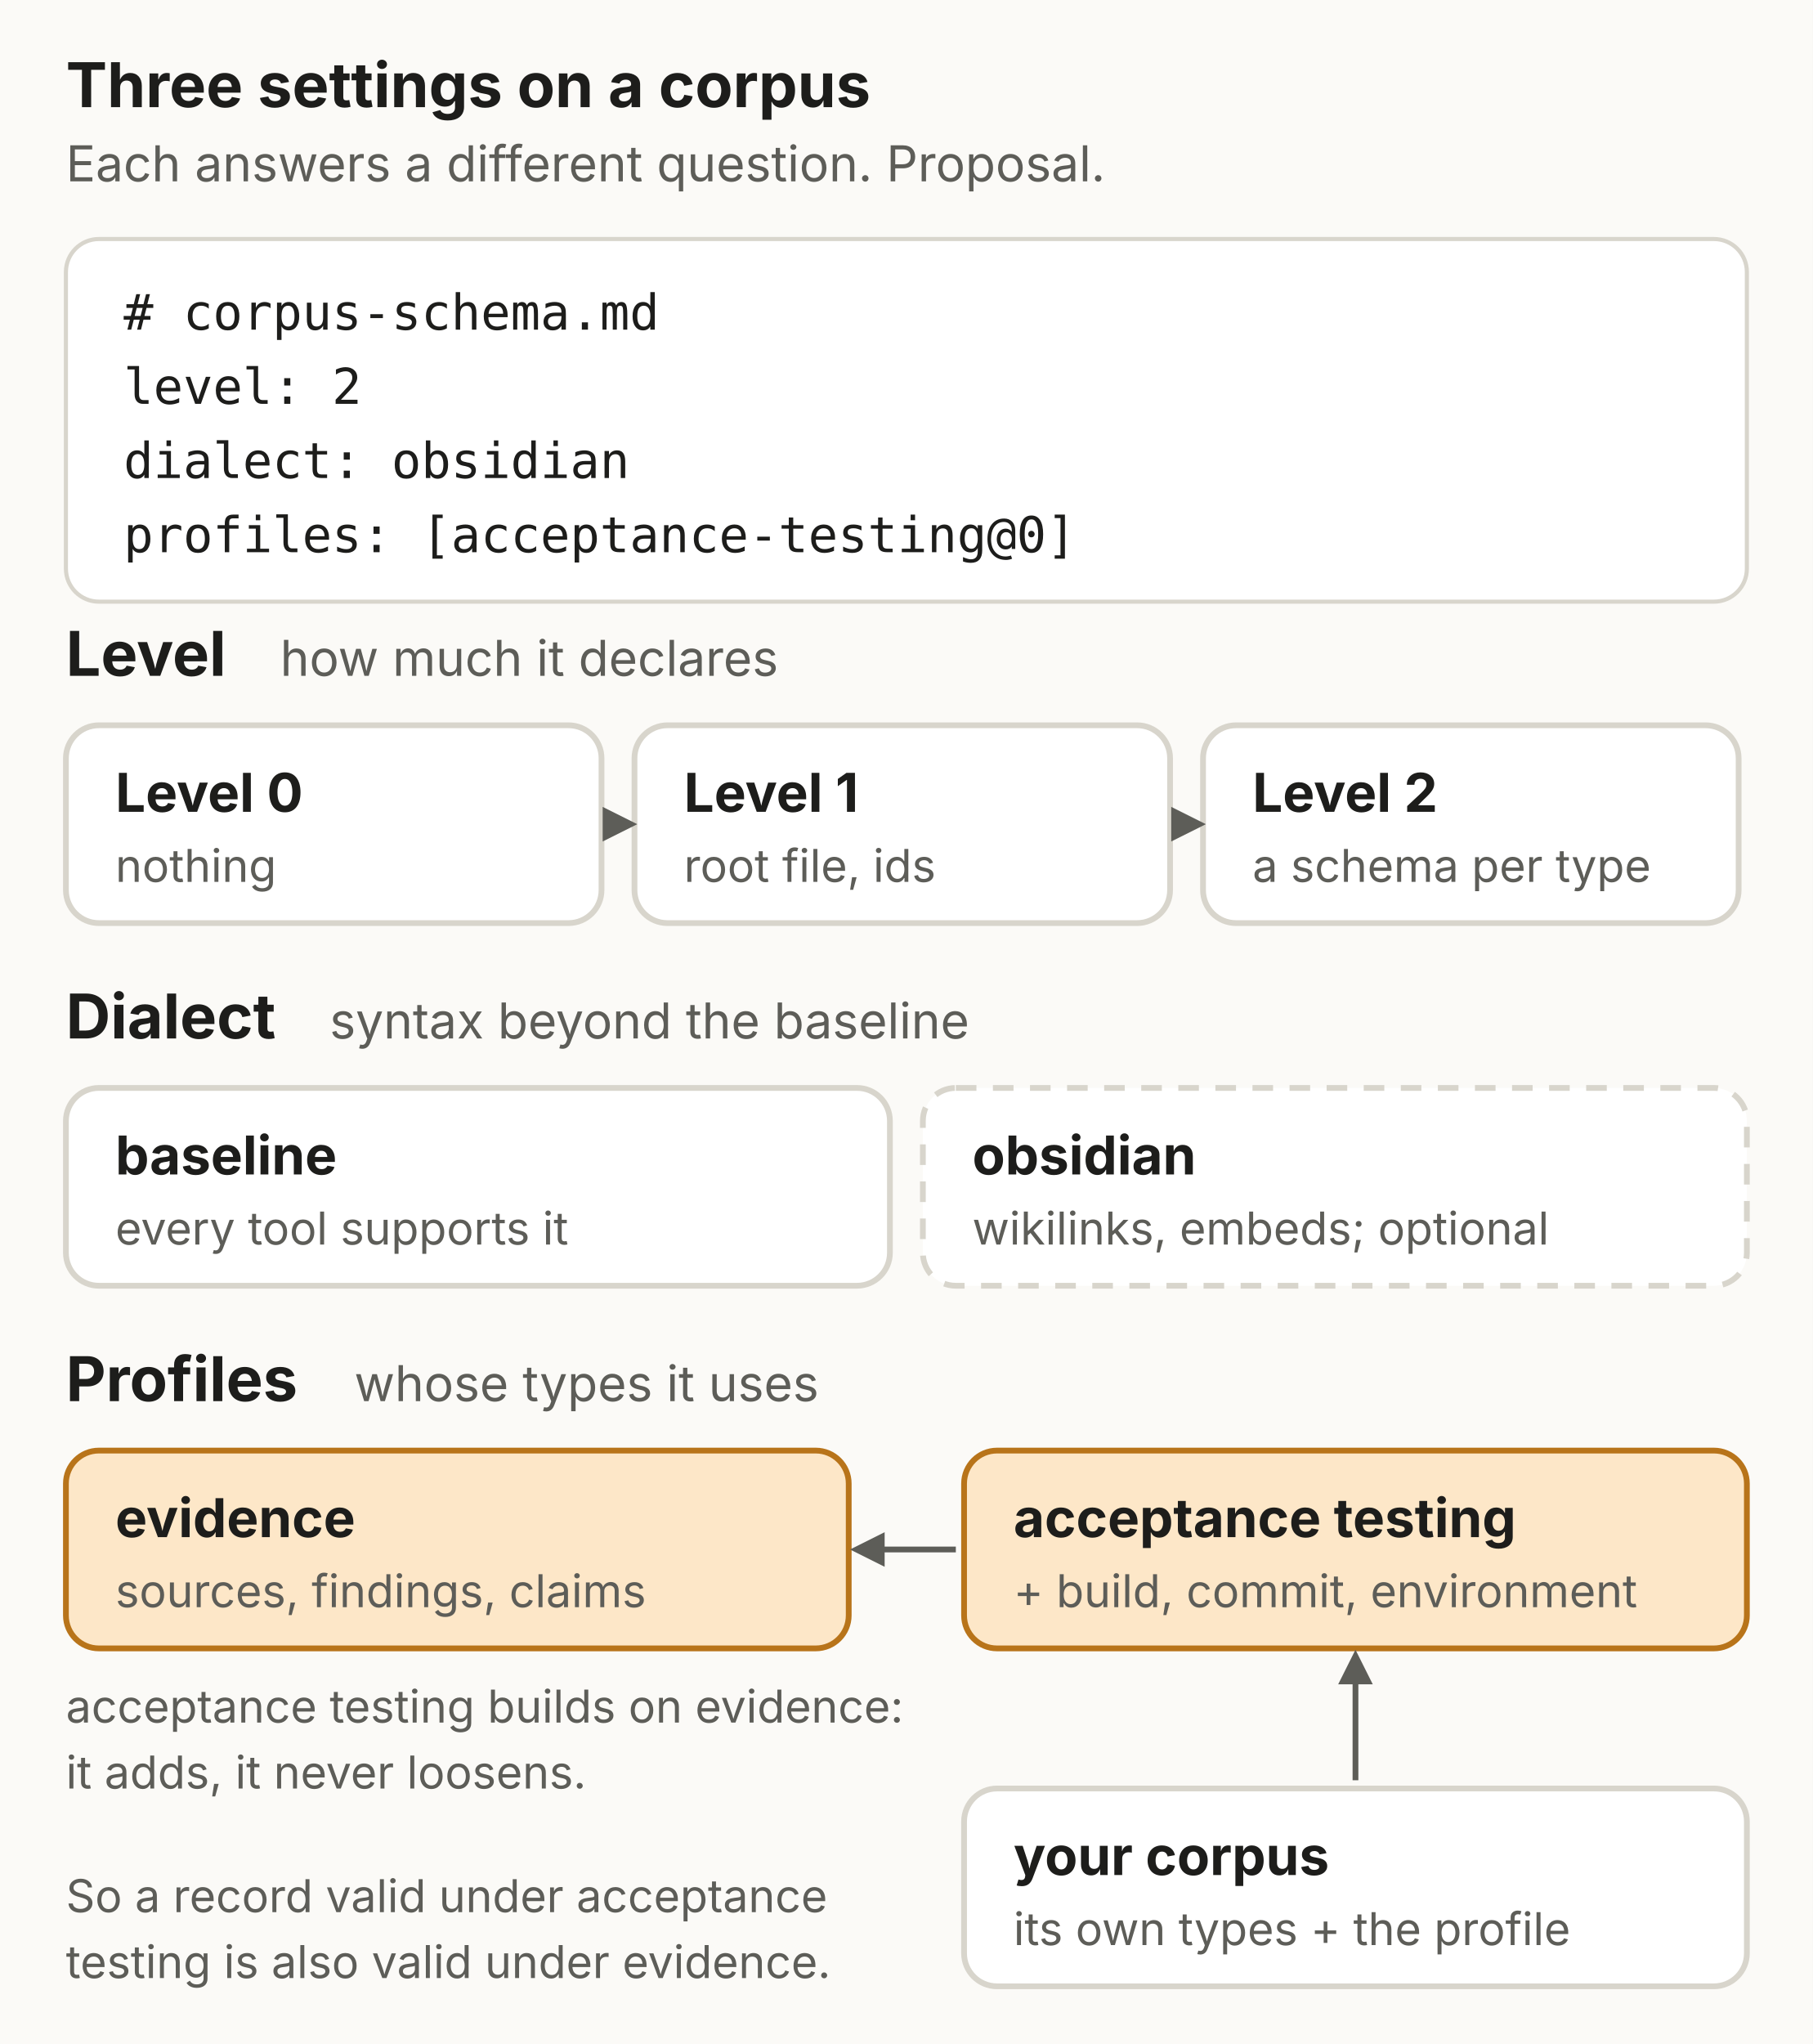
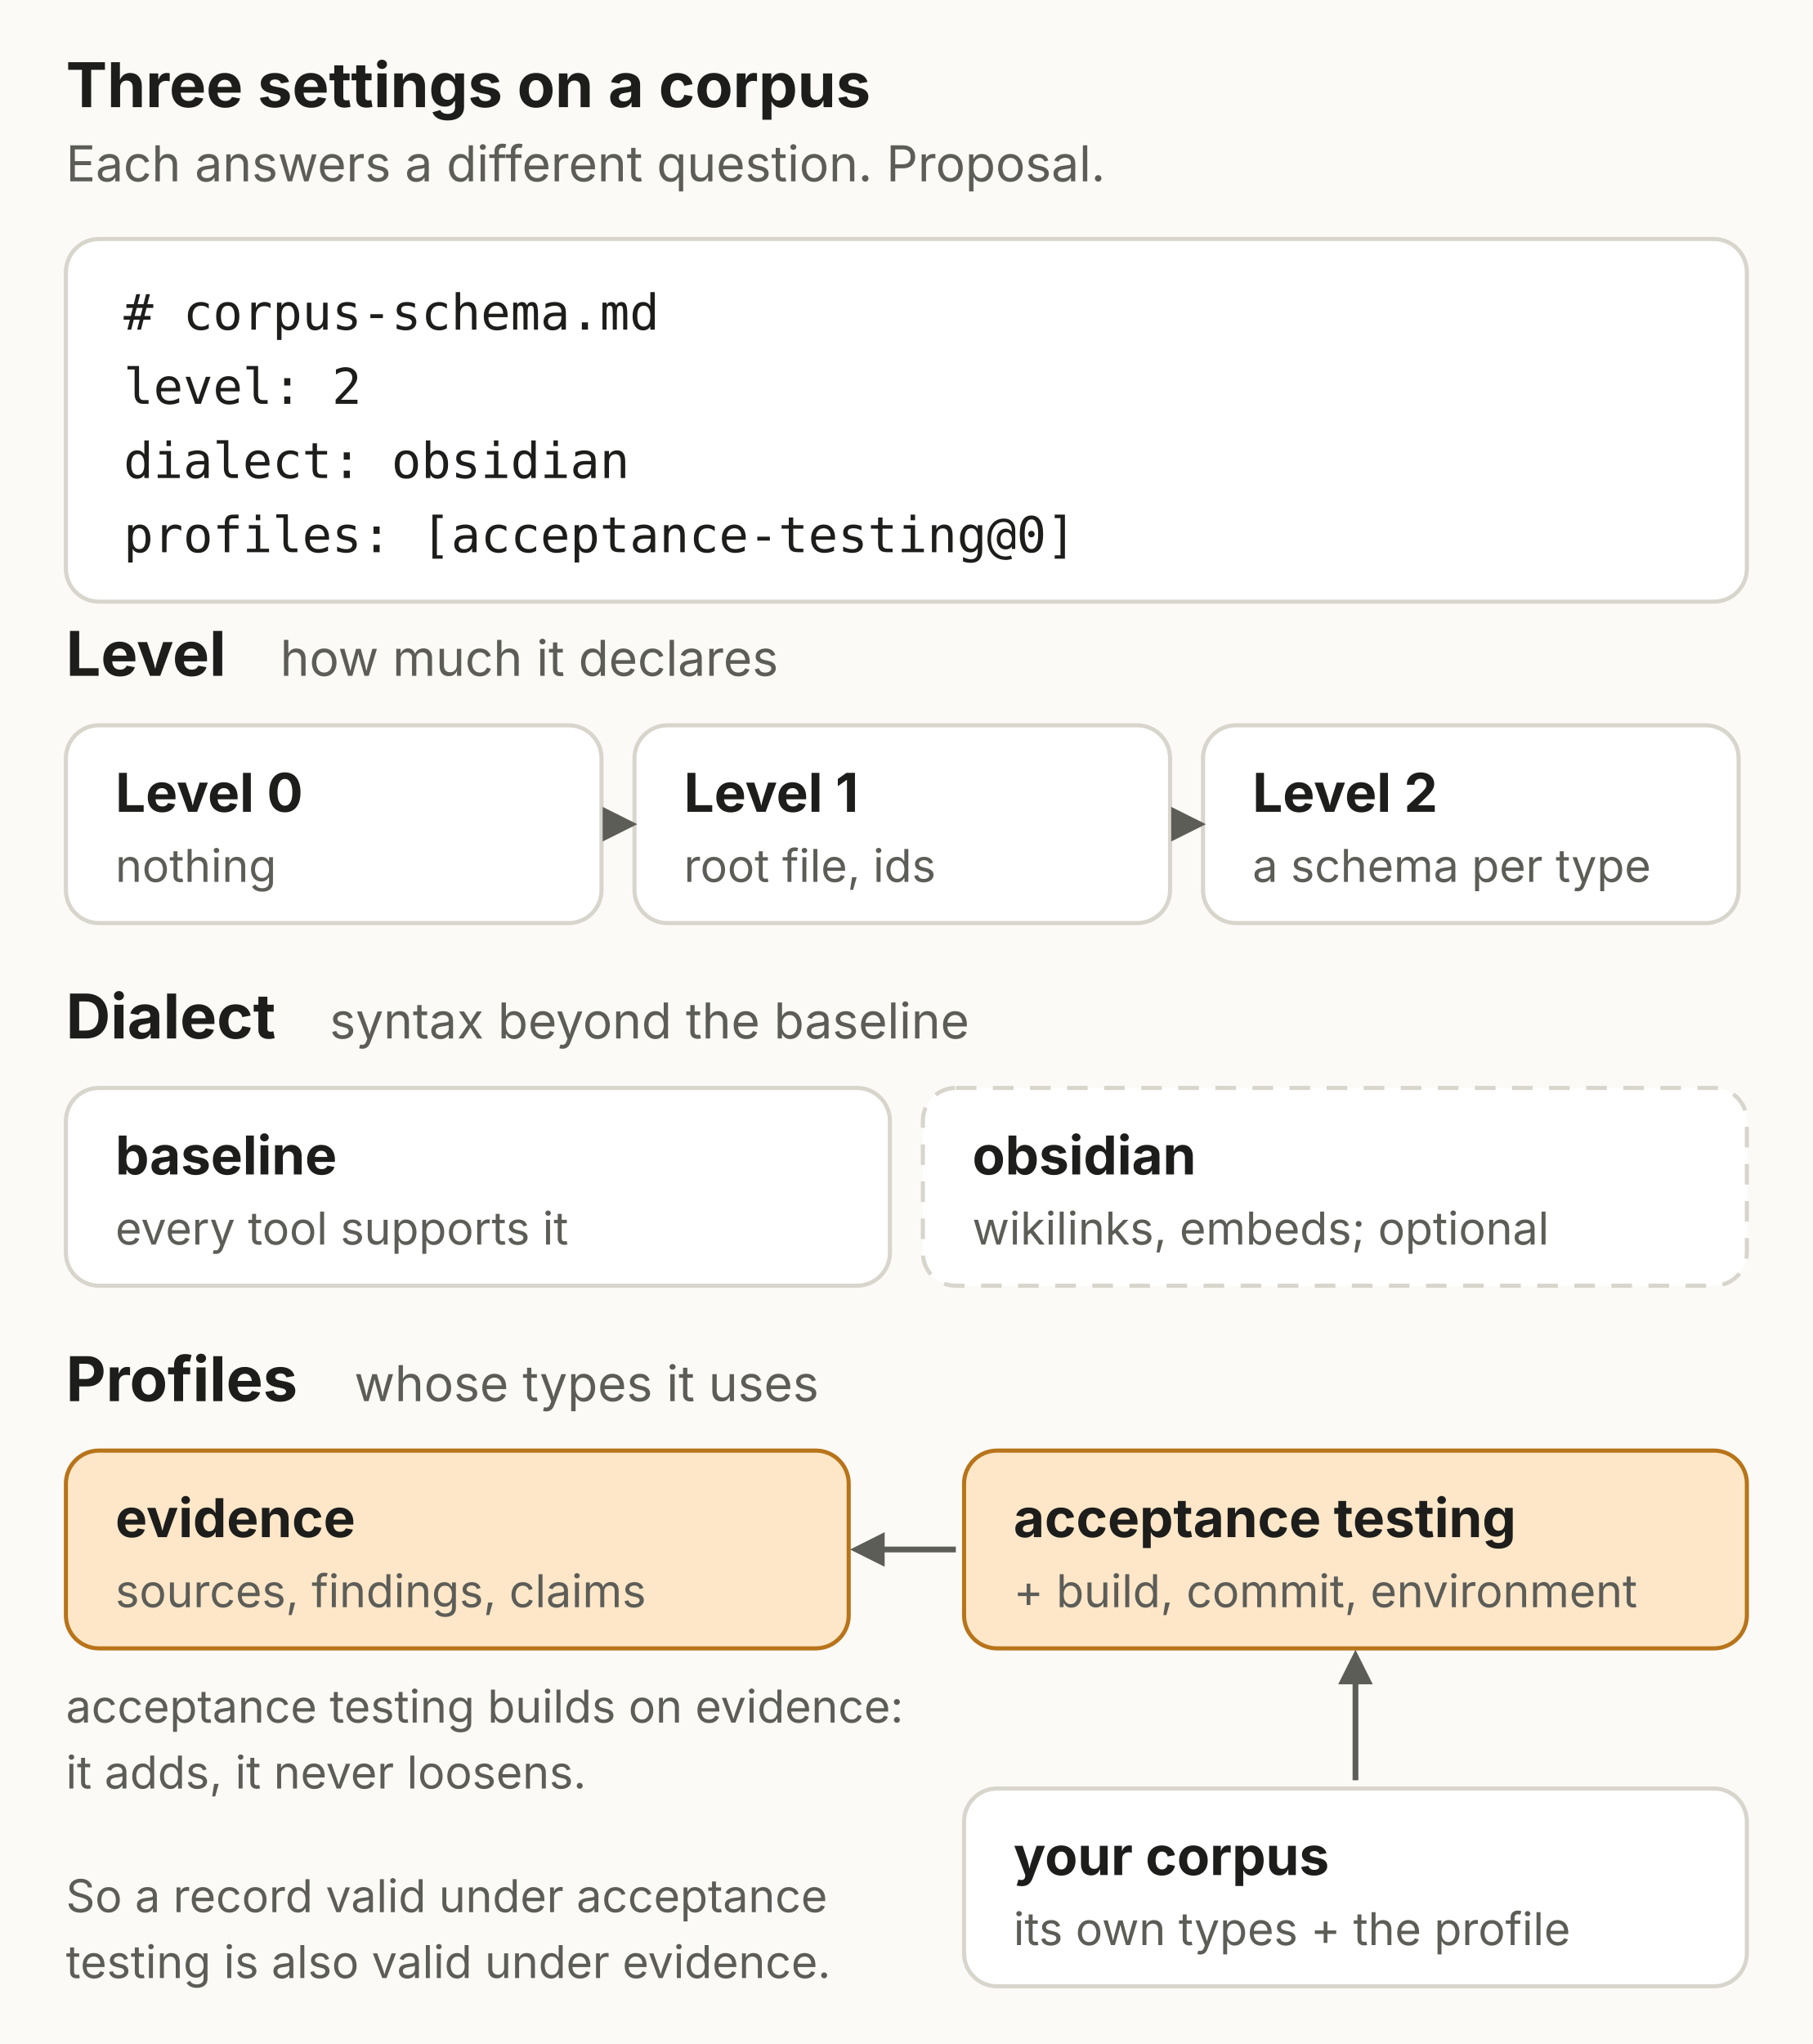
<svg xmlns="http://www.w3.org/2000/svg" viewBox="0 0 440 496" width="880" font-family="system-ui, -apple-system, Segoe UI, sans-serif" role="img" aria-label="Level, dialect and profiles, with a root file example">
  <style>
.bg{fill:#fbfaf7} .band{fill:#f0eee8}
.rl{font-size:15px;font-weight:650;fill:#1d1d1b} .rs{font-size:12px;fill:#5d5d58}
- .num{font-size:12px;font-weight:700;fill:#5d5d58}
.lang{font-size:10.5px;font-weight:700;letter-spacing:.06em;fill:#5d5d58}
.chip rect{fill:#ffffff;stroke-width:1.5} .chip.later rect{fill:none;stroke-dasharray:5 4}
.cn{font-size:13px;font-weight:650;fill:#1d1d1b} .cs{font-size:11px;fill:#5d5d58}
.r-osdlc rect{stroke:#2f855a} .r-osdlc .dot{fill:#2f855a}
.r-dev rect{stroke:#2b6cb0} .r-dev .dot{fill:#2b6cb0}
.r-ont rect{stroke:#6b46c1} .r-ont .dot{fill:#6b46c1}
.r-sw rect{stroke:#c05621} .r-sw .dot{fill:#c05621}
.r-ext rect{stroke:#8a8a84} .r-ext .dot{fill:#8a8a84}
- .box rect{fill:#ffffff;stroke:#d8d5cc;stroke-width:1.4} .box.opt rect{stroke-dasharray:5 4}
- .prof rect{fill:#fde7c8;stroke:#b8741a;stroke-width:1.4}
- .code rect{fill:#ffffff;stroke:#d8d5cc} .code text{font-family:ui-monospace,SFMono-Regular,Menlo,monospace;font-size:12px;fill:#1d1d1b}
+ .fb rect{fill:#fde8e8;stroke:#c53030} .fb text{font-size:10.5px;font-weight:700;fill:#c53030}
+ .dup{stroke:#c53030;stroke-width:1.6;stroke-dasharray:4 3}
.edge{fill:none;stroke:#5d5d58;stroke-width:1.4} .ahp{fill:#5d5d58}
+ .node rect{fill:#ffffff;stroke:#d8d5cc;stroke-width:1.4} .node.first rect{fill:#fde7c8;stroke:#b8741a}
+ .num{fill:#1d1d1b} .numt{font-size:11px;font-weight:700;fill:#fbfaf7} .nn{font-size:11.5px;font-weight:650;fill:#1d1d1b}
+ .lvl rect{fill:#ffffff;stroke:#d8d5cc} .prof rect{fill:#fde7c8;stroke:#b8741a}
+ .tie{stroke:#b8741a;stroke-width:1.6;fill:none}
+ .task rect{stroke-width:1.6} .tt{font-size:11.5px;font-weight:650;fill:#1d1d1b}
+ .tn{fill:#1d1d1b} .tnt{font-size:10.5px;font-weight:700;fill:#fbfaf7}
+ .t-done rect{fill:#ffffff;stroke:#2f855a} .t-done .tn{fill:#2f855a}
+ .t-doing rect{fill:#ffffff;stroke:#2b6cb0} .t-doing .tn{fill:#2b6cb0}
+ .t-owner rect{fill:#fde7c8;stroke:#b8741a} .t-owner .tn{fill:#b8741a}
+ .t-todo rect{fill:#ffffff;stroke:#d8d5cc} .t-todo .tn{fill:#5d5d58}
+ .group{fill:none;stroke:#d8d5cc;stroke-width:1.4;stroke-dasharray:5 4} .gt{font-size:11.5px;font-weight:650;fill:#5d5d58}
@media (prefers-color-scheme: dark) {
.bg{fill:#16161a} .band{fill:#222227}
.rl{font-size:15px;font-weight:650;fill:#ececea} .rs{font-size:12px;fill:#a3a39d}
- .num{font-size:12px;font-weight:700;fill:#a3a39d}
.lang{font-size:10.5px;font-weight:700;letter-spacing:.06em;fill:#a3a39d}
.chip rect{fill:#2b2b31;stroke-width:1.5} .chip.later rect{fill:none;stroke-dasharray:5 4}
.cn{font-size:13px;font-weight:650;fill:#ececea} .cs{font-size:11px;fill:#a3a39d}
.r-osdlc rect{stroke:#68d391} .r-osdlc .dot{fill:#68d391}
.r-dev rect{stroke:#63b3ed} .r-dev .dot{fill:#63b3ed}
.r-ont rect{stroke:#b794f4} .r-ont .dot{fill:#b794f4}
.r-sw rect{stroke:#f6ad55} .r-sw .dot{fill:#f6ad55}
.r-ext rect{stroke:#a0a09a} .r-ext .dot{fill:#a0a09a}
- .box rect{fill:#2b2b31;stroke:#3a3a40;stroke-width:1.4} .box.opt rect{stroke-dasharray:5 4}
- .prof rect{fill:#3d2f1c;stroke:#f6ad55;stroke-width:1.4}
- .code rect{fill:#2b2b31;stroke:#3a3a40} .code text{font-family:ui-monospace,SFMono-Regular,Menlo,monospace;font-size:12px;fill:#ececea}
+ .fb rect{fill:#3b1d1d;stroke:#fc8181} .fb text{font-size:10.5px;font-weight:700;fill:#fc8181}
+ .dup{stroke:#fc8181;stroke-width:1.6;stroke-dasharray:4 3}
.edge{fill:none;stroke:#a3a39d;stroke-width:1.4} .ahp{fill:#a3a39d}
+ .node rect{fill:#2b2b31;stroke:#3a3a40;stroke-width:1.4} .node.first rect{fill:#3d2f1c;stroke:#f6ad55}
+ .num{fill:#ececea} .numt{font-size:11px;font-weight:700;fill:#16161a} .nn{font-size:11.5px;font-weight:650;fill:#ececea}
+ .lvl rect{fill:#2b2b31;stroke:#3a3a40} .prof rect{fill:#3d2f1c;stroke:#f6ad55}
+ .tie{stroke:#f6ad55;stroke-width:1.6;fill:none}
+ .task rect{stroke-width:1.6} .tt{font-size:11.5px;font-weight:650;fill:#ececea}
+ .tn{fill:#ececea} .tnt{font-size:10.5px;font-weight:700;fill:#16161a}
+ .t-done rect{fill:#2b2b31;stroke:#68d391} .t-done .tn{fill:#68d391}
+ .t-doing rect{fill:#2b2b31;stroke:#63b3ed} .t-doing .tn{fill:#63b3ed}
+ .t-owner rect{fill:#3d2f1c;stroke:#f6ad55} .t-owner .tn{fill:#f6ad55}
+ .t-todo rect{fill:#2b2b31;stroke:#3a3a40} .t-todo .tn{fill:#a3a39d}
+ .group{fill:none;stroke:#3a3a40;stroke-width:1.4;stroke-dasharray:5 4} .gt{font-size:11.5px;font-weight:650;fill:#a3a39d}
}</style>
  <rect class="bg" width="440" height="496" />
+   <style>
+ .lnum{font-size:12px;font-weight:700;fill:#5d5d58}
+ .lvl.opt rect{stroke-dasharray:5 4}
+ .code rect{fill:#ffffff;stroke:#d8d5cc} .code text{font-family:ui-monospace,SFMono-Regular,Menlo,monospace;font-size:12px;fill:#1d1d1b}
+ @media (prefers-color-scheme: dark) {
+ .lnum{font-size:12px;font-weight:700;fill:#a3a39d}
+ .lvl.opt rect{stroke-dasharray:5 4}
+ .code rect{fill:#2b2b31;stroke:#3a3a40} .code text{font-family:ui-monospace,SFMono-Regular,Menlo,monospace;font-size:12px;fill:#ececea}
+ }</style>
  <defs>
    <marker id="ah" viewBox="0 0 10 10" refX="8" refY="5" markerWidth="6" markerHeight="6" orient="auto">
      <path d="M0,0L10,5L0,10z" class="ahp" />
    </marker>
  </defs>
  <text class="rl" x="16" y="26">Three settings on a corpus</text>
  <text class="rs" x="16" y="44">Each answers a different question. Proposal.</text>
  <g class="code">
    <rect x="16" y="58" width="408" height="88" rx="8" />
    <text x="30" y="80"># corpus-schema.md</text>
    <text x="30" y="98">level: 2</text>
    <text x="30" y="116">dialect: obsidian</text>
    <text x="30" y="134">profiles: [acceptance-testing@0]</text>
  </g>
  <text class="rl" x="16" y="164">Level</text>
  <text class="rs" x="68" y="164">how much it declares</text>
-   <g class="box">
+   <g class="lvl">
    <rect x="16" y="176" width="130" height="48" rx="8" />
  </g>
  <text class="cn" x="28" y="197">Level 0</text>
  <text class="cs" x="28" y="214">nothing</text>
-   <g class="box">
+   <g class="lvl">
    <rect x="154" y="176" width="130" height="48" rx="8" />
  </g>
  <text class="cn" x="166" y="197">Level 1</text>
  <text class="cs" x="166" y="214">root file, ids</text>
  <path class="edge" d="M147,200 L153,200" marker-end="url(#ah)" />
-   <g class="box">
+   <g class="lvl">
    <rect x="292" y="176" width="130" height="48" rx="8" />
  </g>
  <text class="cn" x="304" y="197">Level 2</text>
  <text class="cs" x="304" y="214">a schema per type</text>
  <path class="edge" d="M285,200 L291,200" marker-end="url(#ah)" />
  <text class="rl" x="16" y="252">Dialect</text>
  <text class="rs" x="80" y="252">syntax beyond the baseline</text>
-   <g class="box">
+   <g class="lvl">
    <rect x="16" y="264" width="200" height="48" rx="8" />
  </g>
  <text class="cn" x="28" y="285">baseline</text>
  <text class="cs" x="28" y="302">every tool supports it</text>
-   <g class="box opt">
+   <g class="lvl opt">
    <rect x="224" y="264" width="200" height="48" rx="8" />
  </g>
  <text class="cn" x="236" y="285">obsidian</text>
  <text class="cs" x="236" y="302">wikilinks, embeds; optional</text>
  <text class="rl" x="16" y="340">Profiles</text>
  <text class="rs" x="86" y="340">whose types it uses</text>
  <g class="prof">
    <rect x="16" y="352" width="190" height="48" rx="8" />
  </g>
  <text class="cn" x="28" y="373">evidence</text>
  <text class="cs" x="28" y="390">sources, findings, claims</text>
  <g class="prof">
    <rect x="234" y="352" width="190" height="48" rx="8" />
  </g>
  <text class="cn" x="246" y="373">acceptance testing</text>
  <text class="cs" x="246" y="390">+ build, commit, environment</text>
  <path class="edge" d="M232,376 L208,376" marker-end="url(#ah)" />
  <text class="cs" x="16" y="418">acceptance testing builds on evidence:</text>
  <text class="cs" x="16" y="434">it adds, it never loosens.</text>
-   <g class="box">
+   <g class="lvl">
    <rect x="234" y="434" width="190" height="48" rx="8" />
  </g>
  <text class="cn" x="246" y="455">your corpus</text>
  <text class="cs" x="246" y="472">its own types + the profile</text>
  <path class="edge" d="M329,432 L329,402" marker-end="url(#ah)" />
  <text class="cs" x="16" y="464">So a record valid under acceptance</text>
  <text class="cs" x="16" y="480">testing is also valid under evidence.</text>
</svg>
